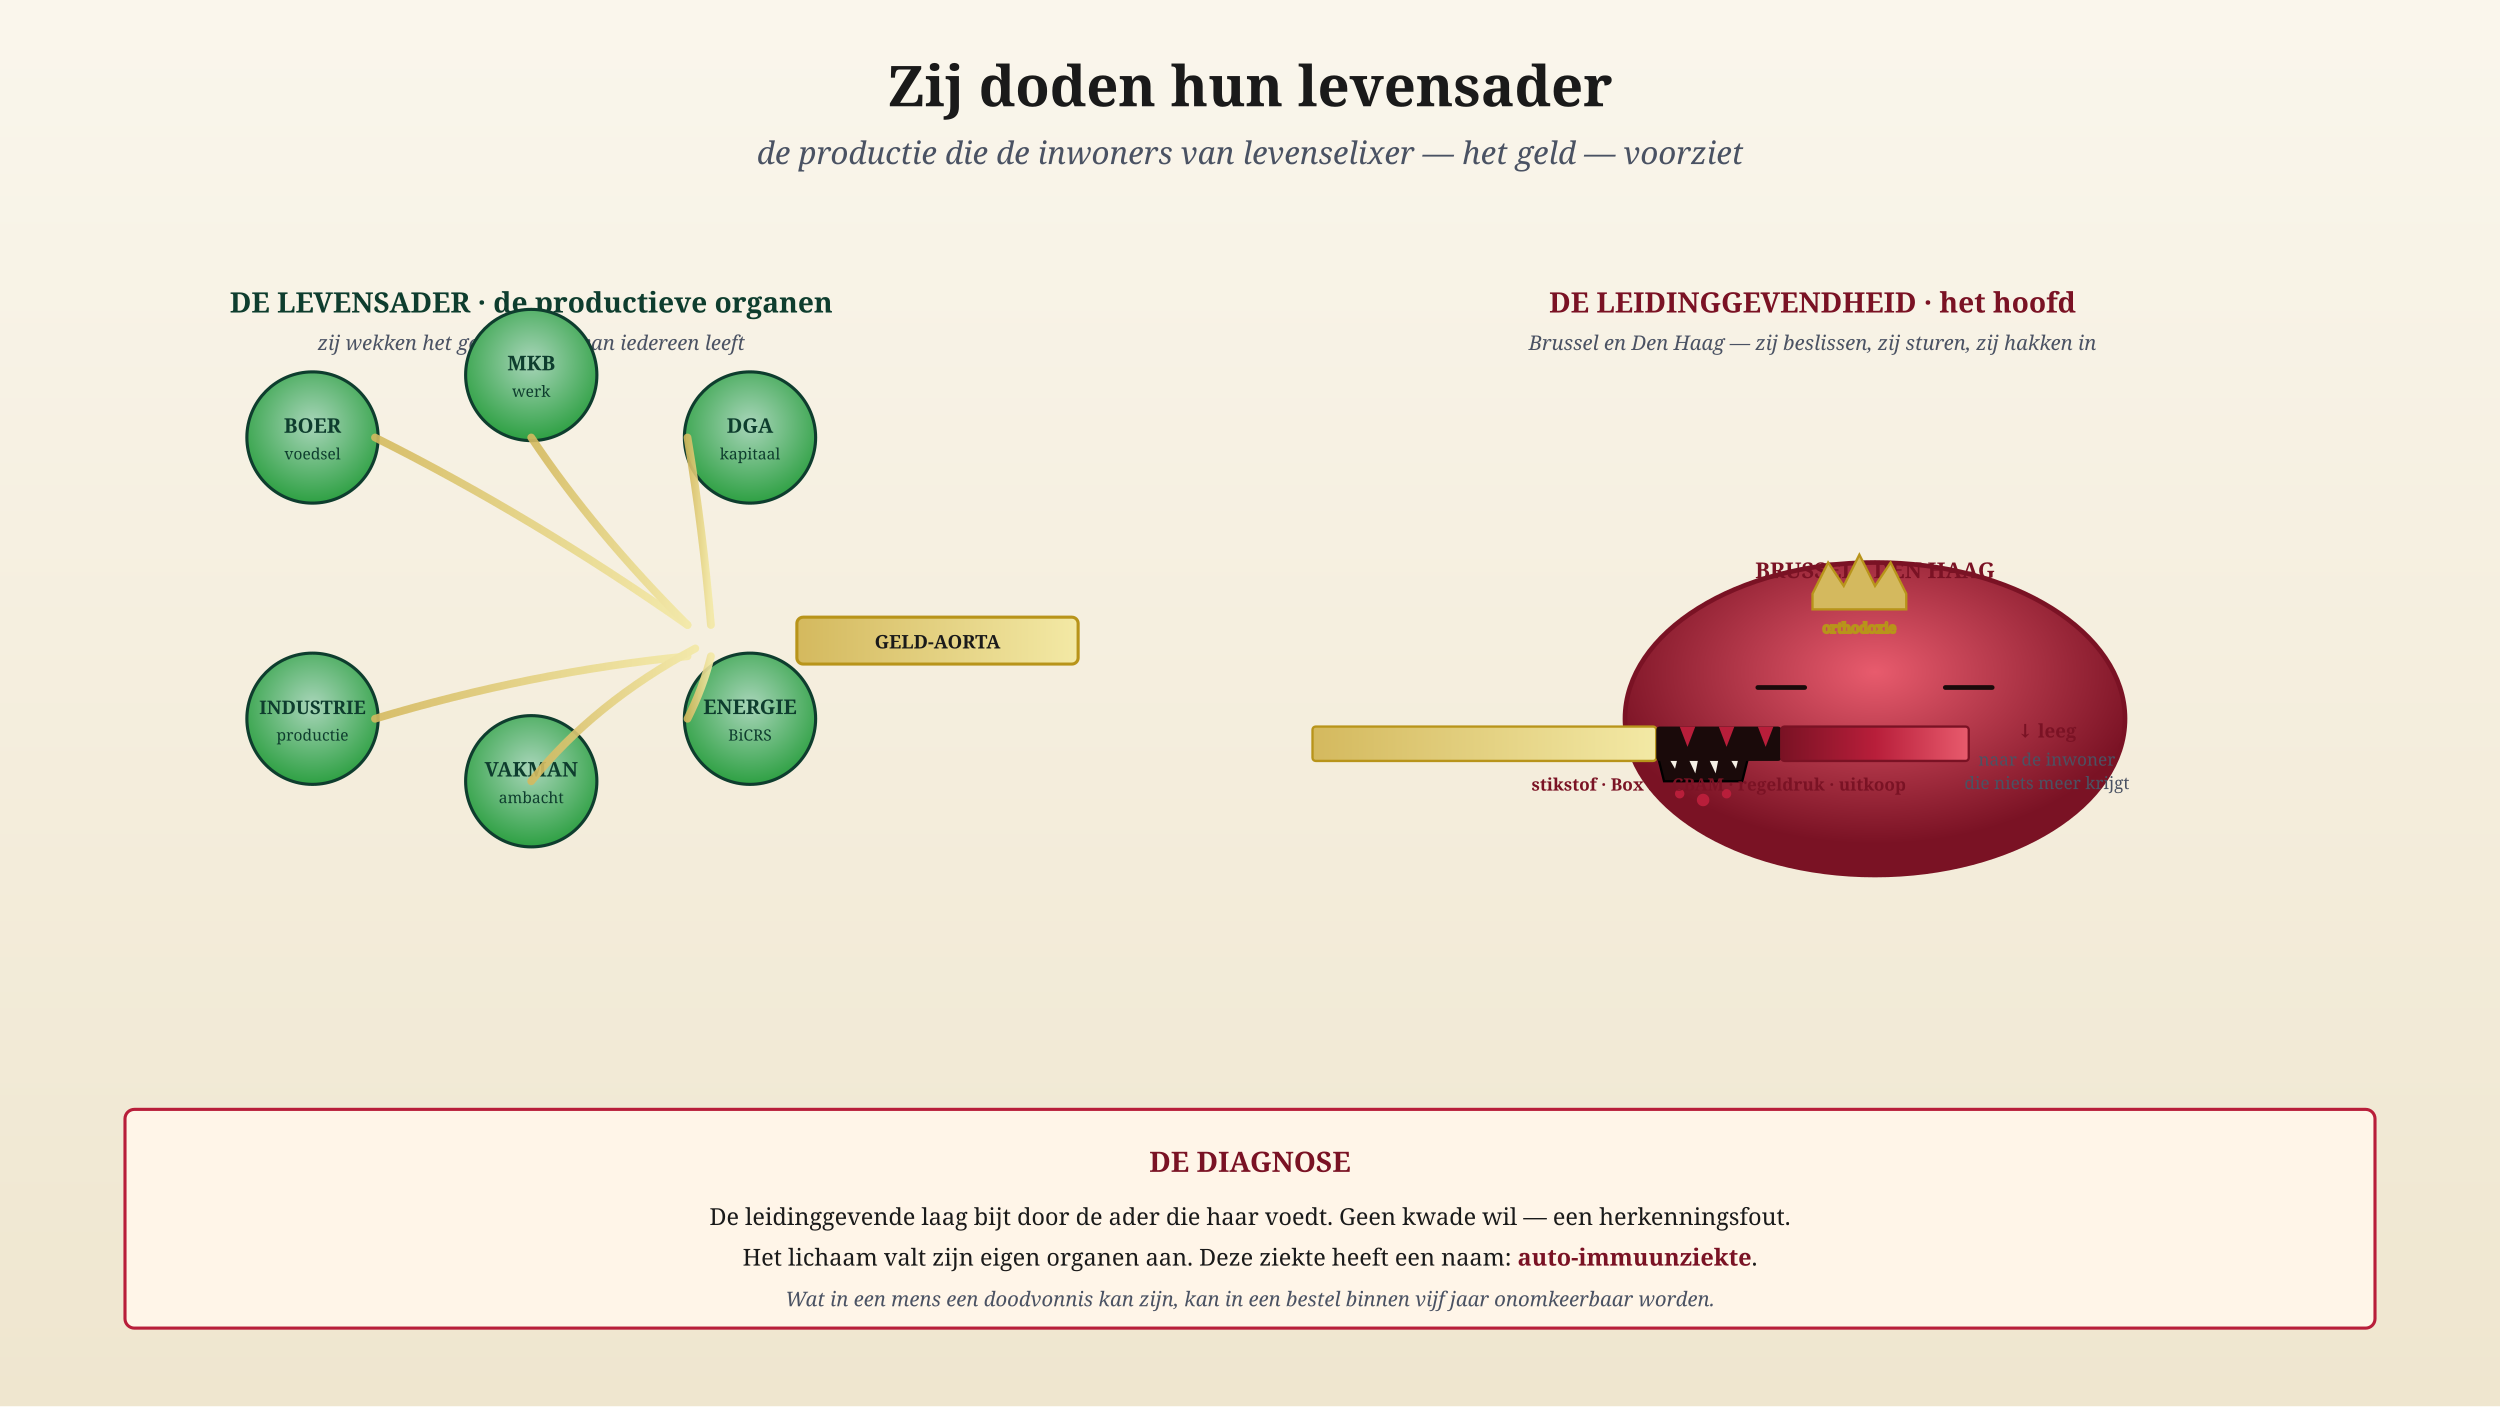
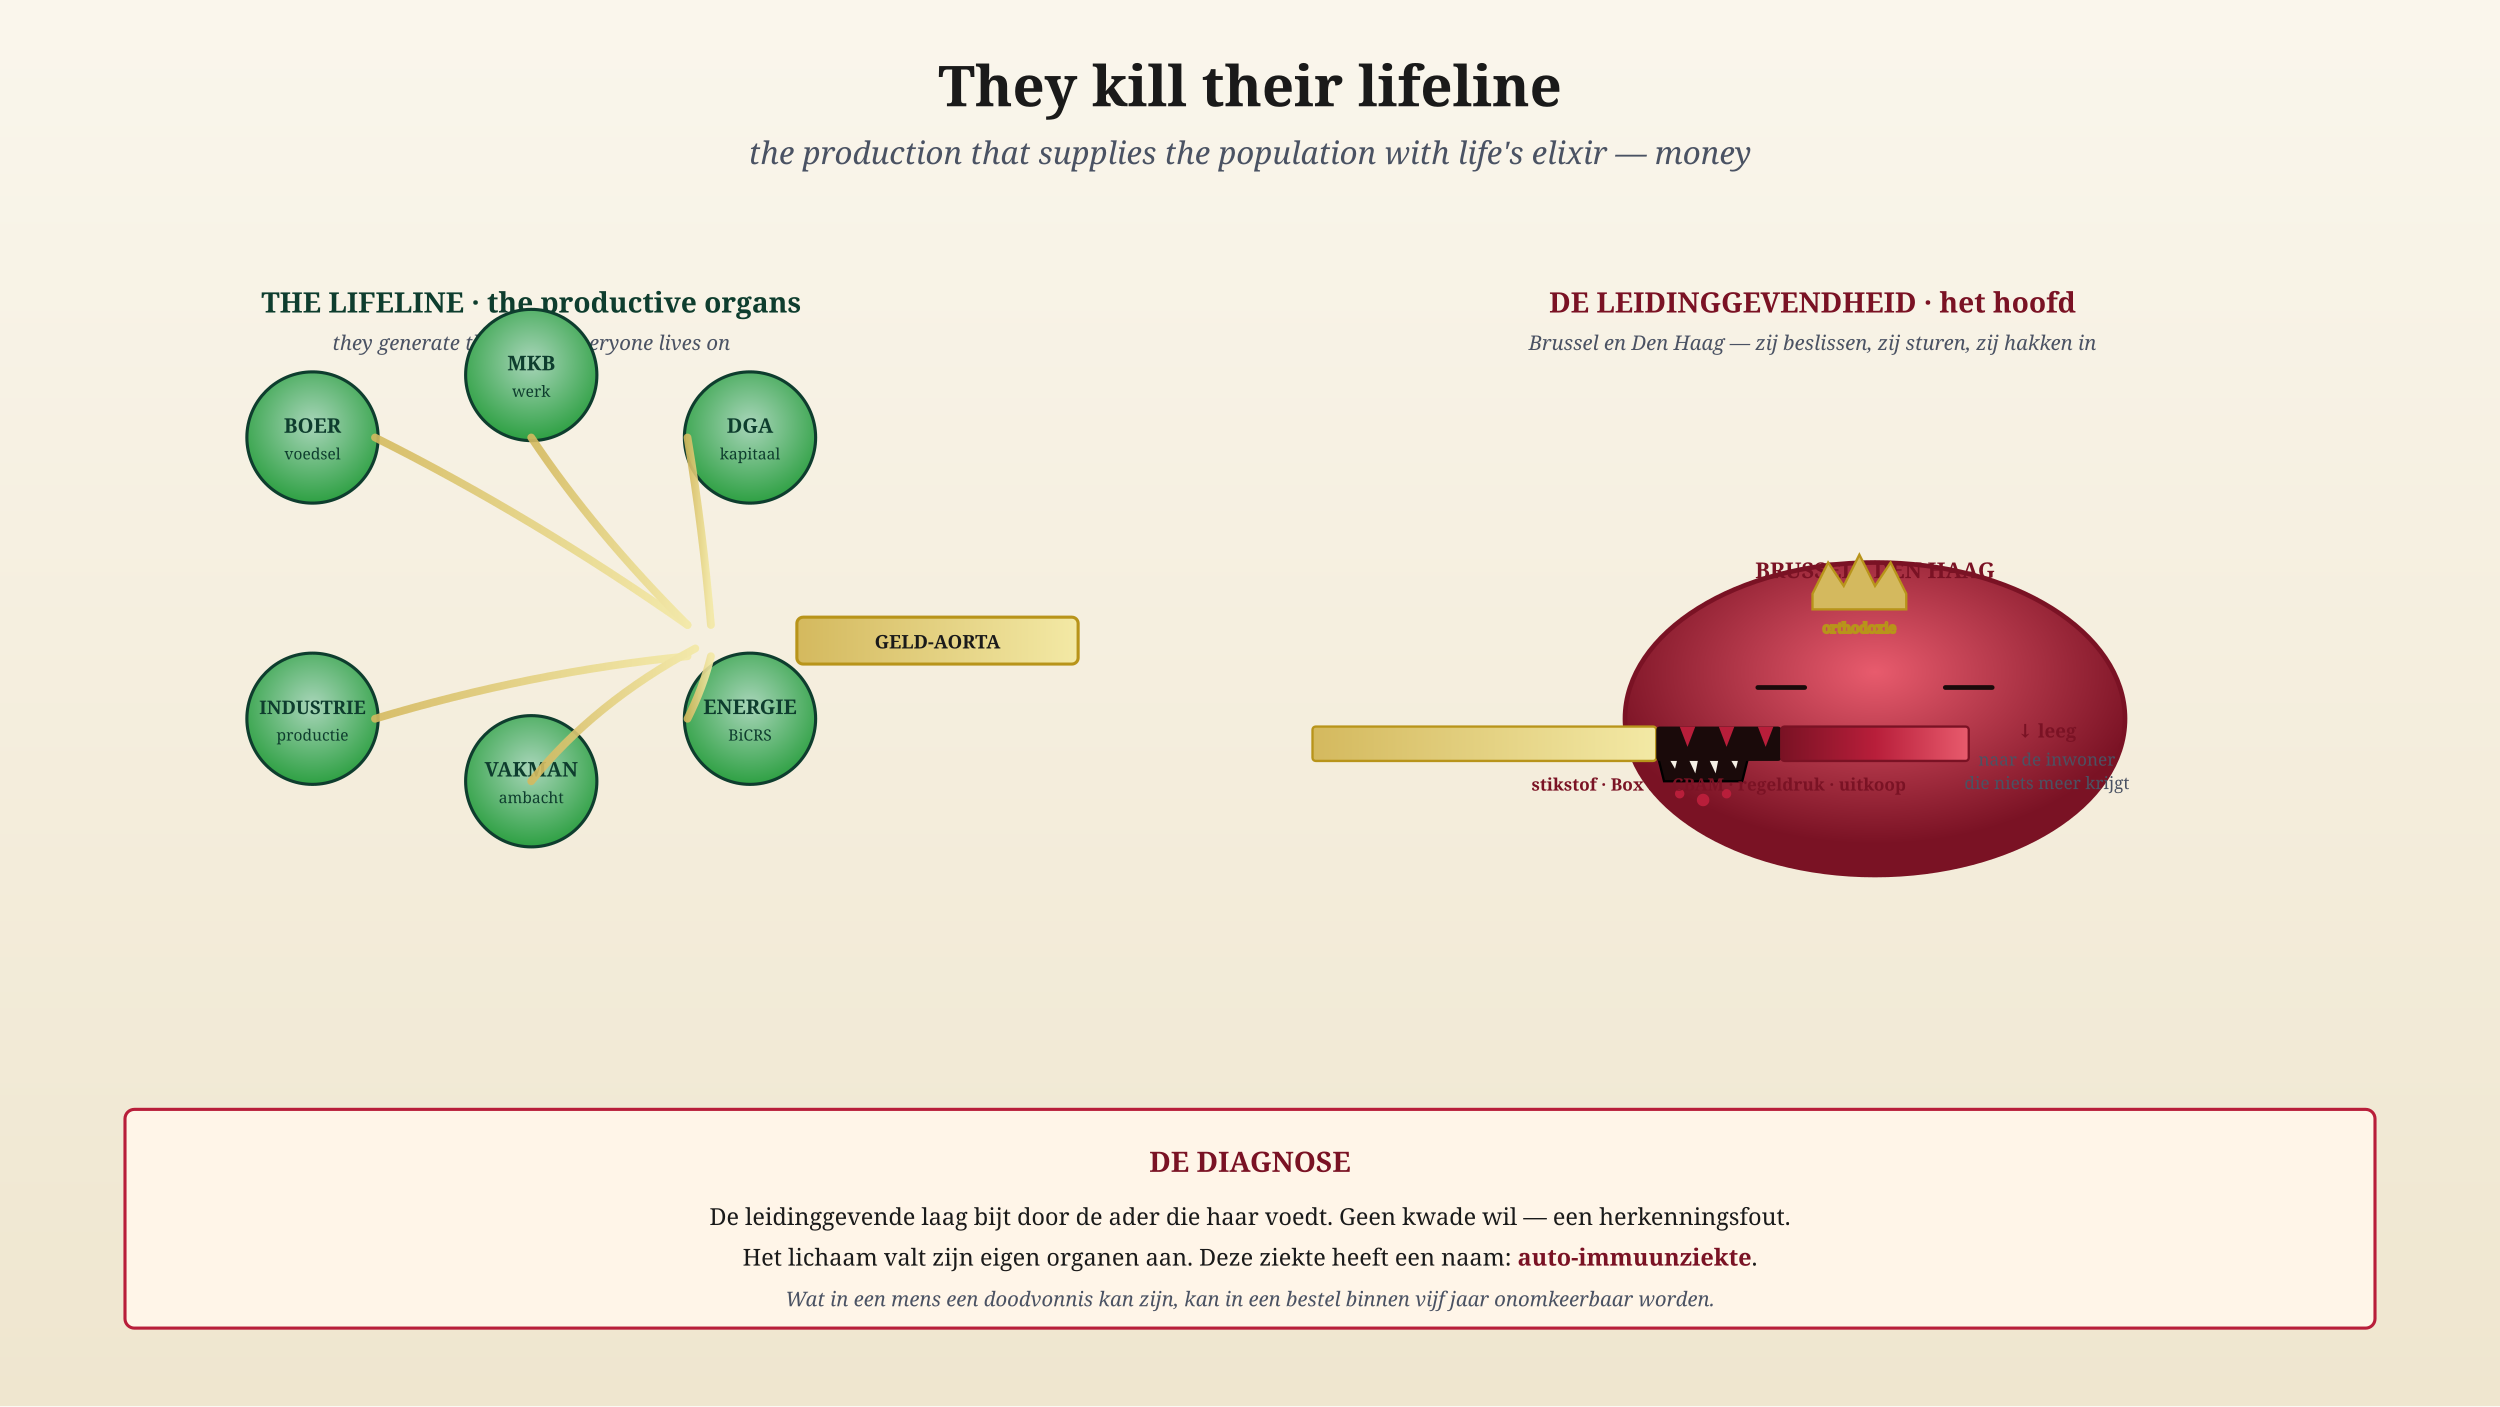
<svg xmlns="http://www.w3.org/2000/svg" viewBox="0 0 1600 900" preserveAspectRatio="xMidYMid meet">
  <defs>
    <linearGradient id="bgL" x1="0" y1="0" x2="0" y2="1">
      <stop offset="0%" stop-color="#faf6ec" />
      <stop offset="100%" stop-color="#efe6cf" />
    </linearGradient>
    <linearGradient id="bloodGrad" x1="0" y1="0" x2="1" y2="0">
      <stop offset="0%" stop-color="#7a1224" />
      <stop offset="50%" stop-color="#b81e3a" />
      <stop offset="100%" stop-color="#e85b6d" />
    </linearGradient>
    <linearGradient id="goldFlow" x1="0" y1="0" x2="1" y2="0">
      <stop offset="0%" stop-color="#d4b95e" />
      <stop offset="100%" stop-color="#f3e9a5" />
    </linearGradient>
    <radialGradient id="organGreen" cx="50%" cy="40%" r="60%">
      <stop offset="0%" stop-color="#a8d5b9" />
      <stop offset="100%" stop-color="#2ea043" />
    </radialGradient>
    <radialGradient id="headRed" cx="50%" cy="35%" r="55%">
      <stop offset="0%" stop-color="#e85b6d" />
      <stop offset="100%" stop-color="#7a1224" />
    </radialGradient>
    <filter id="shadowL" x="-20%" y="-20%" width="140%" height="140%">
      <feGaussianBlur stdDeviation="4" />
      <feOffset dx="0" dy="3" />
    </filter>
  </defs>
  <rect width="1600" height="900" fill="url(#bgL)" />
-   <text x="800" y="68" text-anchor="middle" font-family="Georgia, serif" font-size="36" font-weight="700" fill="#1a1a1a">Zij doden hun levensader</text>
-   <text x="800" y="105" text-anchor="middle" font-family="Georgia, serif" font-size="20" font-style="italic" fill="#4a5263">de productie die de inwoners van levenselixer — het geld — voorziet</text>
+   <text x="800" y="68" text-anchor="middle" font-family="Georgia, serif" font-size="36" font-weight="700" fill="#1a1a1a">They kill their lifeline</text>
+   <text x="800" y="105" text-anchor="middle" font-family="Georgia, serif" font-size="20" font-style="italic" fill="#4a5263">the production that supplies the population with life's elixir — money</text>
  <g transform="translate(160,200)">
-     <text x="180" y="0" text-anchor="middle" font-family="Georgia, serif" font-size="18" font-weight="700" fill="#0e3d2e">DE LEVENSADER · de productieve organen</text>
-     <text x="180" y="24" text-anchor="middle" font-family="Georgia, serif" font-size="13" font-style="italic" fill="#4a5263">zij wekken het geld op waarvan iedereen leeft</text>
+     <text x="180" y="0" text-anchor="middle" font-family="Georgia, serif" font-size="18" font-weight="700" fill="#0e3d2e">THE LIFELINE · the productive organs</text>
+     <text x="180" y="24" text-anchor="middle" font-family="Georgia, serif" font-size="13" font-style="italic" fill="#4a5263">they generate the money everyone lives on</text>
    <g>
      <g transform="translate(40,80)">
        <circle cx="0" cy="0" r="42" fill="url(#organGreen)" stroke="#0e3d2e" stroke-width="2" />
        <text x="0" y="-3" text-anchor="middle" font-family="Georgia, serif" font-size="13" font-weight="700" fill="#0e3d2e">BOER</text>
        <text x="0" y="14" text-anchor="middle" font-family="Georgia, serif" font-size="10" fill="#0e3d2e">voedsel</text>
      </g>
      <g transform="translate(180,40)">
        <circle cx="0" cy="0" r="42" fill="url(#organGreen)" stroke="#0e3d2e" stroke-width="2" />
        <text x="0" y="-3" text-anchor="middle" font-family="Georgia, serif" font-size="13" font-weight="700" fill="#0e3d2e">MKB</text>
        <text x="0" y="14" text-anchor="middle" font-family="Georgia, serif" font-size="10" fill="#0e3d2e">werk</text>
      </g>
      <g transform="translate(320,80)">
        <circle cx="0" cy="0" r="42" fill="url(#organGreen)" stroke="#0e3d2e" stroke-width="2" />
        <text x="0" y="-3" text-anchor="middle" font-family="Georgia, serif" font-size="13" font-weight="700" fill="#0e3d2e">DGA</text>
        <text x="0" y="14" text-anchor="middle" font-family="Georgia, serif" font-size="10" fill="#0e3d2e">kapitaal</text>
      </g>
      <g transform="translate(40,260)">
        <circle cx="0" cy="0" r="42" fill="url(#organGreen)" stroke="#0e3d2e" stroke-width="2" />
        <text x="0" y="-3" text-anchor="middle" font-family="Georgia, serif" font-size="12" font-weight="700" fill="#0e3d2e">INDUSTRIE</text>
        <text x="0" y="14" text-anchor="middle" font-family="Georgia, serif" font-size="10" fill="#0e3d2e">productie</text>
      </g>
      <g transform="translate(180,300)">
        <circle cx="0" cy="0" r="42" fill="url(#organGreen)" stroke="#0e3d2e" stroke-width="2" />
        <text x="0" y="-3" text-anchor="middle" font-family="Georgia, serif" font-size="13" font-weight="700" fill="#0e3d2e">VAKMAN</text>
        <text x="0" y="14" text-anchor="middle" font-family="Georgia, serif" font-size="10" fill="#0e3d2e">ambacht</text>
      </g>
      <g transform="translate(320,260)">
        <circle cx="0" cy="0" r="42" fill="url(#organGreen)" stroke="#0e3d2e" stroke-width="2" />
        <text x="0" y="-3" text-anchor="middle" font-family="Georgia, serif" font-size="13" font-weight="700" fill="#0e3d2e">ENERGIE</text>
        <text x="0" y="14" text-anchor="middle" font-family="Georgia, serif" font-size="10" fill="#0e3d2e">BiCRS</text>
      </g>
    </g>
    <g stroke="url(#goldFlow)" stroke-width="5" fill="none" opacity="0.9">
      <path d="M 80 80 Q 180 130 280 200" stroke-linecap="round" />
      <path d="M 180 80 Q 220 140 280 200" stroke-linecap="round" />
      <path d="M 280 80 Q 290 140 295 200" stroke-linecap="round" />
      <path d="M 80 260 Q 180 230 280 220" stroke-linecap="round" />
      <path d="M 180 300 Q 220 250 285 215" stroke-linecap="round" />
      <path d="M 280 260 Q 290 240 295 220" stroke-linecap="round" />
    </g>
    <rect x="350" y="195" width="180" height="30" rx="4" fill="url(#goldFlow)" stroke="#b8941a" stroke-width="2" />
    <text x="440" y="215" text-anchor="middle" font-family="Georgia, serif" font-size="12" font-weight="700" fill="#1a1a1a">GELD-AORTA</text>
  </g>
  <g transform="translate(880,200)">
    <text x="280" y="0" text-anchor="middle" font-family="Georgia, serif" font-size="18" font-weight="700" fill="#7a1224">DE LEIDINGGEVENDHEID · het hoofd</text>
    <text x="280" y="24" text-anchor="middle" font-family="Georgia, serif" font-size="13" font-style="italic" fill="#4a5263">Brussel en Den Haag — zij beslissen, zij sturen, zij hakken in</text>
    <g transform="translate(140,180)">
      <ellipse cx="180" cy="80" rx="160" ry="100" fill="url(#headRed)" stroke="#7a1224" stroke-width="3" />
      <text x="180" y="-10" text-anchor="middle" font-family="Georgia, serif" font-size="14" font-weight="700" fill="#7a1224">BRUSSEL · DEN HAAG</text>
      <g transform="translate(40,100)">
        <path d="M 0 0 L 60 0 L 55 20 L 5 20 Z" fill="#1a0a0a" stroke="#000" stroke-width="1.5" />
        <g fill="#f5f0e6">
          <polygon points="5,0 12,12 15,0" />
          <polygon points="18,0 25,15 28,0" />
          <polygon points="31,0 38,15 41,0" />
          <polygon points="44,0 51,12 54,0" />
        </g>
        <g fill="#b81e3a">
          <circle cx="15" cy="28" r="3" />
          <circle cx="30" cy="32" r="4" />
          <circle cx="45" cy="28" r="3" />
        </g>
      </g>
      <g stroke="#1a0a0a" stroke-width="3" fill="none" stroke-linecap="round">
        <path d="M 105 60 L 135 60" />
        <path d="M 225 60 L 255 60" />
      </g>
      <g transform="translate(140,-30)" fill="#d4b95e" stroke="#b8941a" stroke-width="1.5">
        <polygon points="0,30 10,10 20,25 30,5 40,25 50,10 60,30 60,40 0,40" />
        <text x="30" y="55" text-anchor="middle" font-family="Georgia, serif" font-size="9" fill="#7a1224">orthodoxie</text>
      </g>
    </g>
    <g>
      <rect x="-40" y="265" width="220" height="22" rx="2" fill="url(#goldFlow)" stroke="#b8941a" stroke-width="1.5" />
      <rect x="180" y="265" width="80" height="22" rx="2" fill="#1a0a0a" />
      <rect x="260" y="265" width="120" height="22" rx="2" fill="url(#bloodGrad)" stroke="#7a1224" stroke-width="1.5" />
      <g fill="#b81e3a">
        <polygon points="195,265 200,278 205,265" />
        <polygon points="220,265 225,278 230,265" />
        <polygon points="245,265 250,278 255,265" />
      </g>
      <text x="220" y="306" text-anchor="middle" font-family="Georgia, serif" font-size="11" font-weight="700" fill="#7a1224">stikstof · Box 3 · CBAM · regeldruk · uitkoop</text>
    </g>
    <g transform="translate(380,250)">
      <text x="50" y="22" text-anchor="middle" font-family="Georgia, serif" font-size="12" font-weight="700" fill="#7a1224">↓ leeg</text>
      <text x="50" y="40" text-anchor="middle" font-family="Georgia, serif" font-size="11" fill="#4a5263">naar de inwoner</text>
      <text x="50" y="55" text-anchor="middle" font-family="Georgia, serif" font-size="11" fill="#4a5263">die niets meer krijgt</text>
    </g>
  </g>
  <g transform="translate(80,710)">
    <rect width="1440" height="140" rx="6" fill="#fff5e8" stroke="#b81e3a" stroke-width="2" />
    <text x="720" y="40" text-anchor="middle" font-family="Georgia, serif" font-size="18" font-weight="700" fill="#7a1224">DE DIAGNOSE</text>
    <text x="720" y="74" text-anchor="middle" font-family="Georgia, serif" font-size="15" fill="#1a1a1a">De leidinggevende laag bijt door de ader die haar voedt. Geen kwade wil — een herkenningsfout.</text>
    <text x="720" y="100" text-anchor="middle" font-family="Georgia, serif" font-size="15" fill="#1a1a1a">Het lichaam valt zijn eigen organen aan. Deze ziekte heeft een naam: <tspan font-weight="700" fill="#7a1224">auto-immuunziekte</tspan>.</text>
    <text x="720" y="126" text-anchor="middle" font-family="Georgia, serif" font-size="13" font-style="italic" fill="#4a5263">Wat in een mens een doodvonnis kan zijn, kan in een bestel binnen vijf jaar onomkeerbaar worden.</text>
  </g>
</svg>
